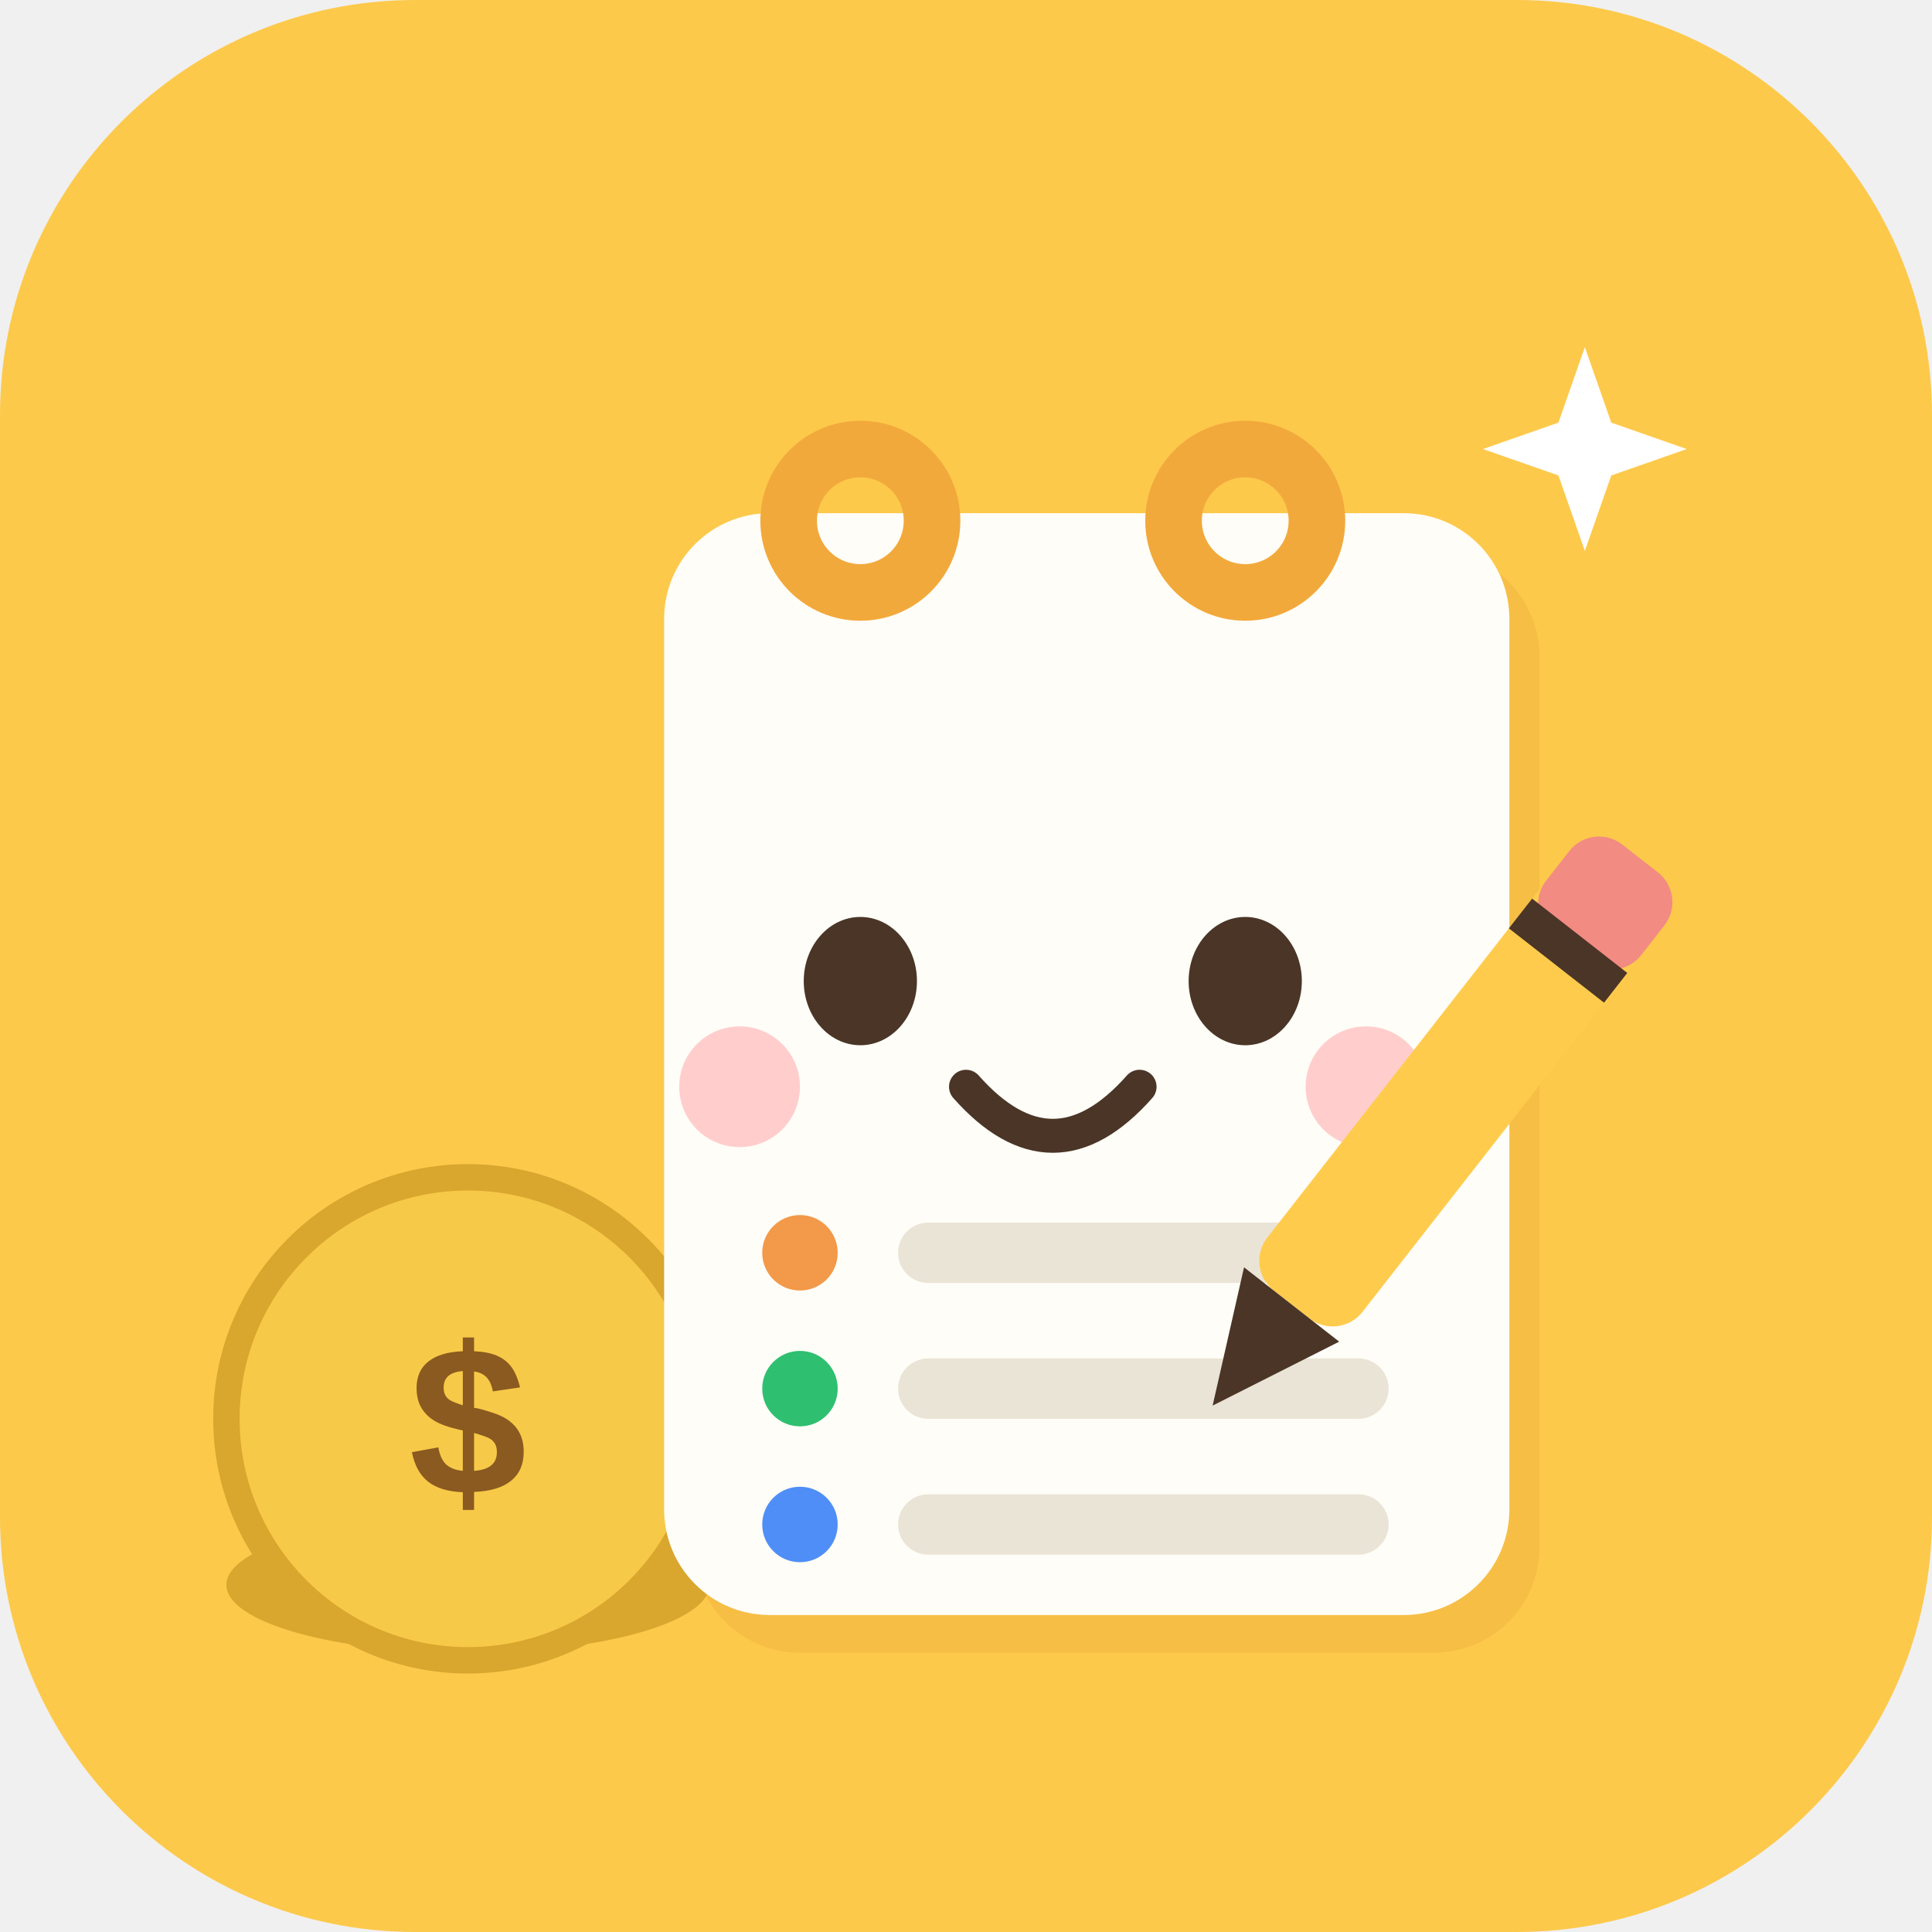
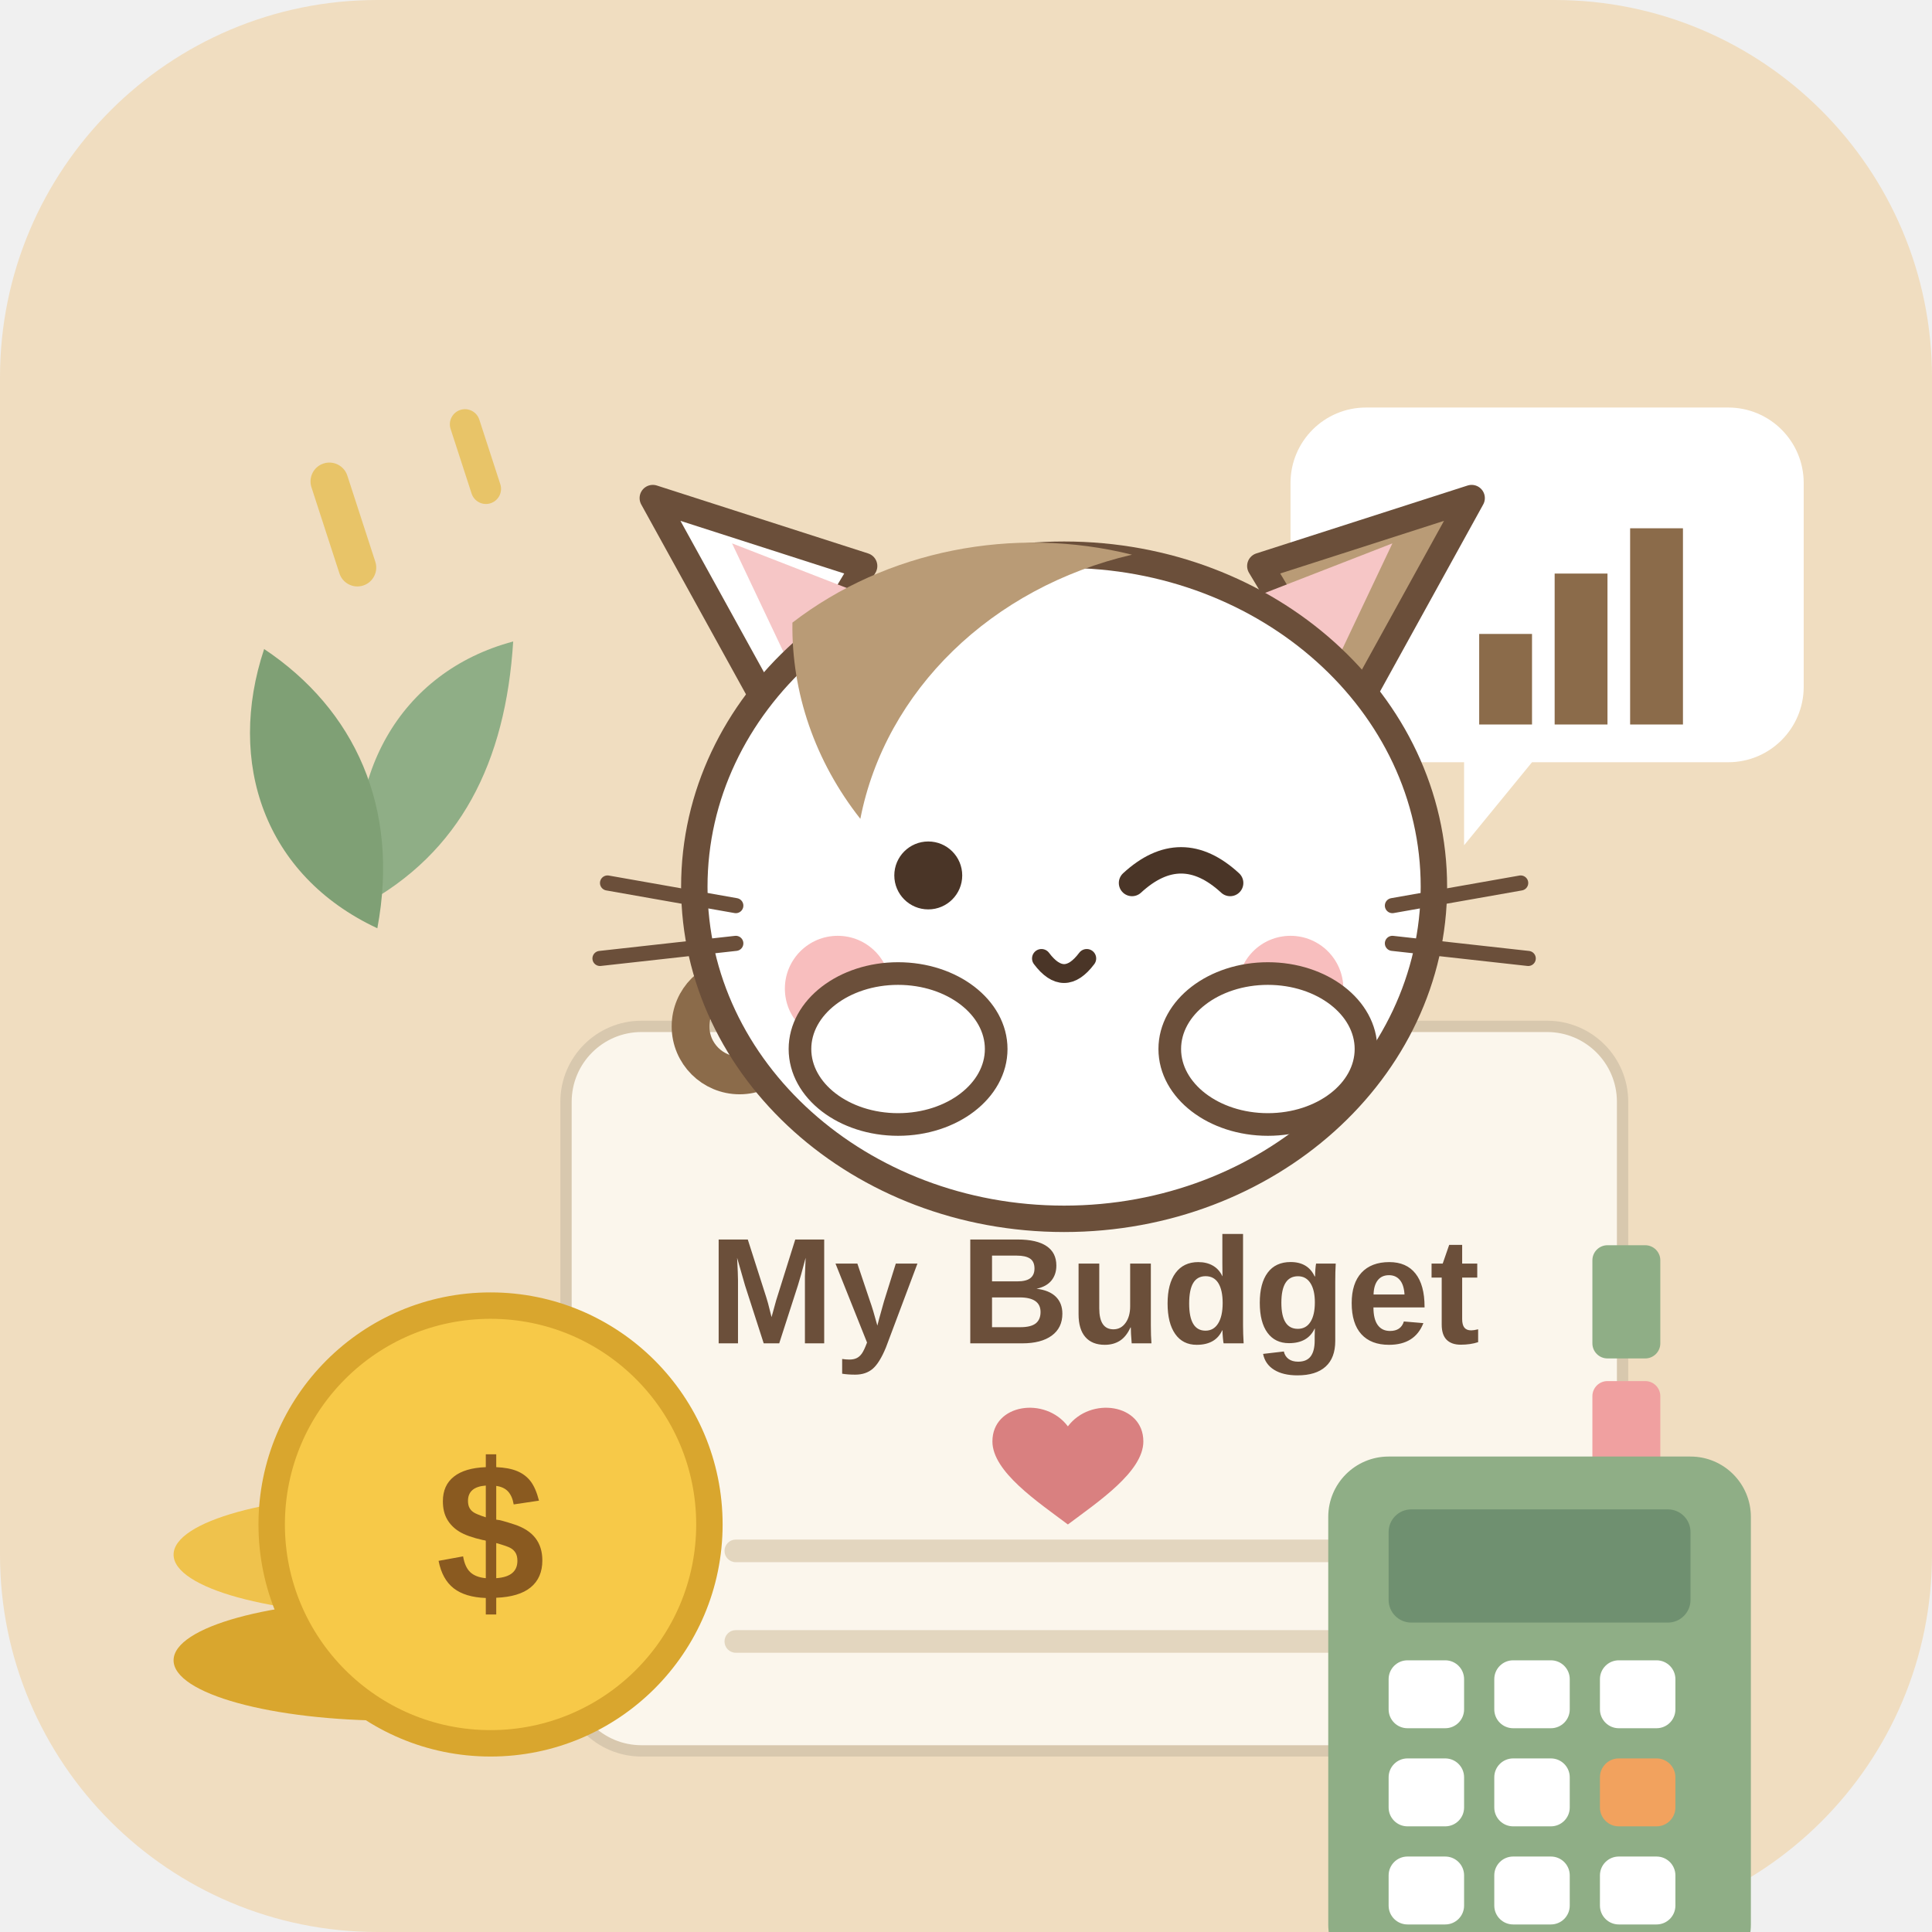
<svg xmlns="http://www.w3.org/2000/svg" viewBox="0 0 512 512">
-   <rect width="512" height="512" rx="110" fill="#FDC94B" />
-   <ellipse cx="124" cy="420" rx="64" ry="18" fill="#D9A62E" />
-   <circle cx="124" cy="376" r="64" fill="#F7C948" stroke="#D9A62E" stroke-width="7" />
-   <text x="124" y="396" font-family="Arial, sans-serif" font-size="56" font-weight="700" text-anchor="middle" fill="#8A5A20">$</text>
-   <rect x="184" y="146" width="224" height="292" rx="28" fill="#E7A93A" opacity="0.35" />
-   <rect x="176" y="136" width="224" height="292" rx="28" fill="#FFFDF7" />
-   <circle cx="228" cy="138" r="19" fill="none" stroke="#F2A93B" stroke-width="15" />
-   <circle cx="330" cy="138" r="19" fill="none" stroke="#F2A93B" stroke-width="15" />
-   <ellipse cx="228" cy="260" rx="15" ry="17" fill="#4A3527" />
-   <ellipse cx="330" cy="260" rx="15" ry="17" fill="#4A3527" />
-   <circle cx="196" cy="288" r="16" fill="#FFC2C2" opacity="0.8" />
-   <circle cx="362" cy="288" r="16" fill="#FFC2C2" opacity="0.8" />
-   <path d="M256 288q23 26 46 0" fill="none" stroke="#4A3527" stroke-width="9" stroke-linecap="round" />
-   <circle cx="212" cy="332" r="10" fill="#F2994A" />
-   <rect x="238" y="324" width="130" height="16" rx="8" fill="#EAE4D6" />
-   <circle cx="212" cy="368" r="10" fill="#2FBF71" />
-   <rect x="238" y="360" width="130" height="16" rx="8" fill="#EAE4D6" />
-   <circle cx="212" cy="404" r="10" fill="#4F8EF7" />
-   <rect x="238" y="396" width="130" height="16" rx="8" fill="#EAE4D6" />
-   <g transform="translate(378,300) rotate(38)">
-     <rect x="-16" y="-92" width="32" height="150" rx="10" fill="#FFCB4C" />
-     <rect x="-16" y="-92" width="32" height="30" rx="10" fill="#F28B82" />
-     <rect x="-16" y="-66" width="32" height="10" fill="#4A3527" />
-     <path d="M-16 58L16 58L0 92Z" fill="#4A3527" />
-   </g>
-   <path d="M420 92l7 20 20 7-20 7-7 20-7-20-20-7 20-7z" fill="#FFFFFF" />
+   <rect width="512" height="512" rx="100" fill="#F0DDC0" />
+   <path d="M96 240c-6-34 10-62 40-70-2 32-14 56-40 70z" fill="#8FAE86" />
+   <path d="M100 246c-30-14-40-44-30-74 24 16 36 42 30 74z" fill="#7FA075" />
+   <rect x="86" y="122" width="10" height="34" rx="5" fill="#E8C468" transform="rotate(-18 91 139)" />
+   <rect x="122" y="108" width="8" height="26" rx="4" fill="#E8C468" transform="rotate(-18 126 121)" />
+   <path d="M362 108h96a20 20 0 0 1 20 20v54a20 20 0 0 1-20 20h-52l-18 22v-22h-26a20 20 0 0 1-20-20v-54a20 20 0 0 1 20-20z" fill="#FFFFFF" />
+   <rect x="392" y="168" width="14" height="24" fill="#8B6B4A" />
+   <rect x="412" y="152" width="14" height="40" fill="#8B6B4A" />
+   <rect x="432" y="140" width="14" height="52" fill="#8B6B4A" />
+   <rect x="150" y="272" width="280" height="192" rx="20" fill="#FBF6EC" stroke="#D8C8AE" stroke-width="3" />
+   <circle cx="196" cy="272" r="13" fill="none" stroke="#8B6B4A" stroke-width="10" />
+   <circle cx="240" cy="272" r="13" fill="none" stroke="#8B6B4A" stroke-width="10" />
+   <circle cx="284" cy="272" r="13" fill="none" stroke="#8B6B4A" stroke-width="10" />
+   <circle cx="328" cy="272" r="13" fill="none" stroke="#8B6B4A" stroke-width="10" />
+   <rect x="422" y="330" width="18" height="30" rx="4" fill="#8FAE86" />
+   <rect x="422" y="366" width="18" height="30" rx="4" fill="#F0A0A0" />
+   <rect x="422" y="402" width="18" height="30" rx="4" fill="#E8C468" />
+   <text x="290" y="356" font-family="'Segoe UI', Arial, sans-serif" font-size="40" font-weight="700" text-anchor="middle" fill="#6B4F3A">My Budget</text>
+   <path d="M283 378c-6-8-20-6-20 4 0 8 12 16 20 22 8-6 20-14 20-22 0-10-14-12-20-4z" fill="#D98080" />
+   <rect x="192" y="408" width="196" height="6" rx="3" fill="#E3D6BF" />
+   <rect x="192" y="432" width="196" height="6" rx="3" fill="#E3D6BF" />
+   <path d="M205 190l-32-58 56 18z" fill="#FFFFFF" stroke="#6B4F3A" stroke-width="7" stroke-linejoin="round" />
+   <path d="M212 182l-18-38 36 14z" fill="#F6C6C6" />
+   <path d="M358 190l32-58-56 18z" fill="#B99B76" stroke="#6B4F3A" stroke-width="7" stroke-linejoin="round" />
+   <path d="M351 182l18-38-36 14z" fill="#F6C6C6" />
+   <ellipse cx="282" cy="235" rx="98" ry="88" fill="#FFFFFF" stroke="#6B4F3A" stroke-width="7" />
+   <path d="M210 165a98 88 0 0 1 90-18 98 88 0 0 0-72 70 98 88 0 0 1-18-52z" fill="#B99B76" />
+   <circle cx="246" cy="232" r="9" fill="#4A3527" />
+   <path d="M300 234q13-12 26 0" fill="none" stroke="#4A3527" stroke-width="7" stroke-linecap="round" />
+   <circle cx="222" cy="262" r="14" fill="#F6A8A8" opacity="0.75" />
+   <circle cx="342" cy="262" r="14" fill="#F6A8A8" opacity="0.75" />
+   <path d="M276 254q6 8 12 0" fill="none" stroke="#4A3527" stroke-width="5" stroke-linecap="round" />
+   <path d="M195 240l-34-6M195 250l-36 4" stroke="#6B4F3A" stroke-width="4" stroke-linecap="round" />
+   <path d="M369 240l34-6M369 250l36 4" stroke="#6B4F3A" stroke-width="4" stroke-linecap="round" />
+   <ellipse cx="238" cy="278" rx="26" ry="20" fill="#FFFFFF" stroke="#6B4F3A" stroke-width="6" />
+   <ellipse cx="336" cy="278" rx="26" ry="20" fill="#FFFFFF" stroke="#6B4F3A" stroke-width="6" />
+   <ellipse cx="104" cy="440" rx="58" ry="16" fill="#D9A62E" />
+   <ellipse cx="104" cy="412" rx="58" ry="16" fill="#EFC24C" />
+   <circle cx="130" cy="404" r="58" fill="#F7C948" stroke="#D9A62E" stroke-width="7" />
+   <text x="130" y="424" font-family="Arial, sans-serif" font-size="52" font-weight="700" text-anchor="middle" fill="#8A5A20">$</text>
+   <rect x="352" y="386" width="112" height="140" rx="16" fill="#8FAE86" />
+   <rect x="368" y="400" width="80" height="30" rx="6" fill="#6F9070" />
+   <rect x="368" y="440" width="20" height="18" rx="5" fill="#FFFFFF" />
+   <rect x="396" y="440" width="20" height="18" rx="5" fill="#FFFFFF" />
+   <rect x="424" y="440" width="20" height="18" rx="5" fill="#FFFFFF" />
+   <rect x="368" y="466" width="20" height="18" rx="5" fill="#FFFFFF" />
+   <rect x="396" y="466" width="20" height="18" rx="5" fill="#FFFFFF" />
+   <rect x="424" y="466" width="20" height="18" rx="5" fill="#F2A25E" />
+   <rect x="368" y="492" width="20" height="18" rx="5" fill="#FFFFFF" />
+   <rect x="396" y="492" width="20" height="18" rx="5" fill="#FFFFFF" />
+   <rect x="424" y="492" width="20" height="18" rx="5" fill="#FFFFFF" />
</svg>
